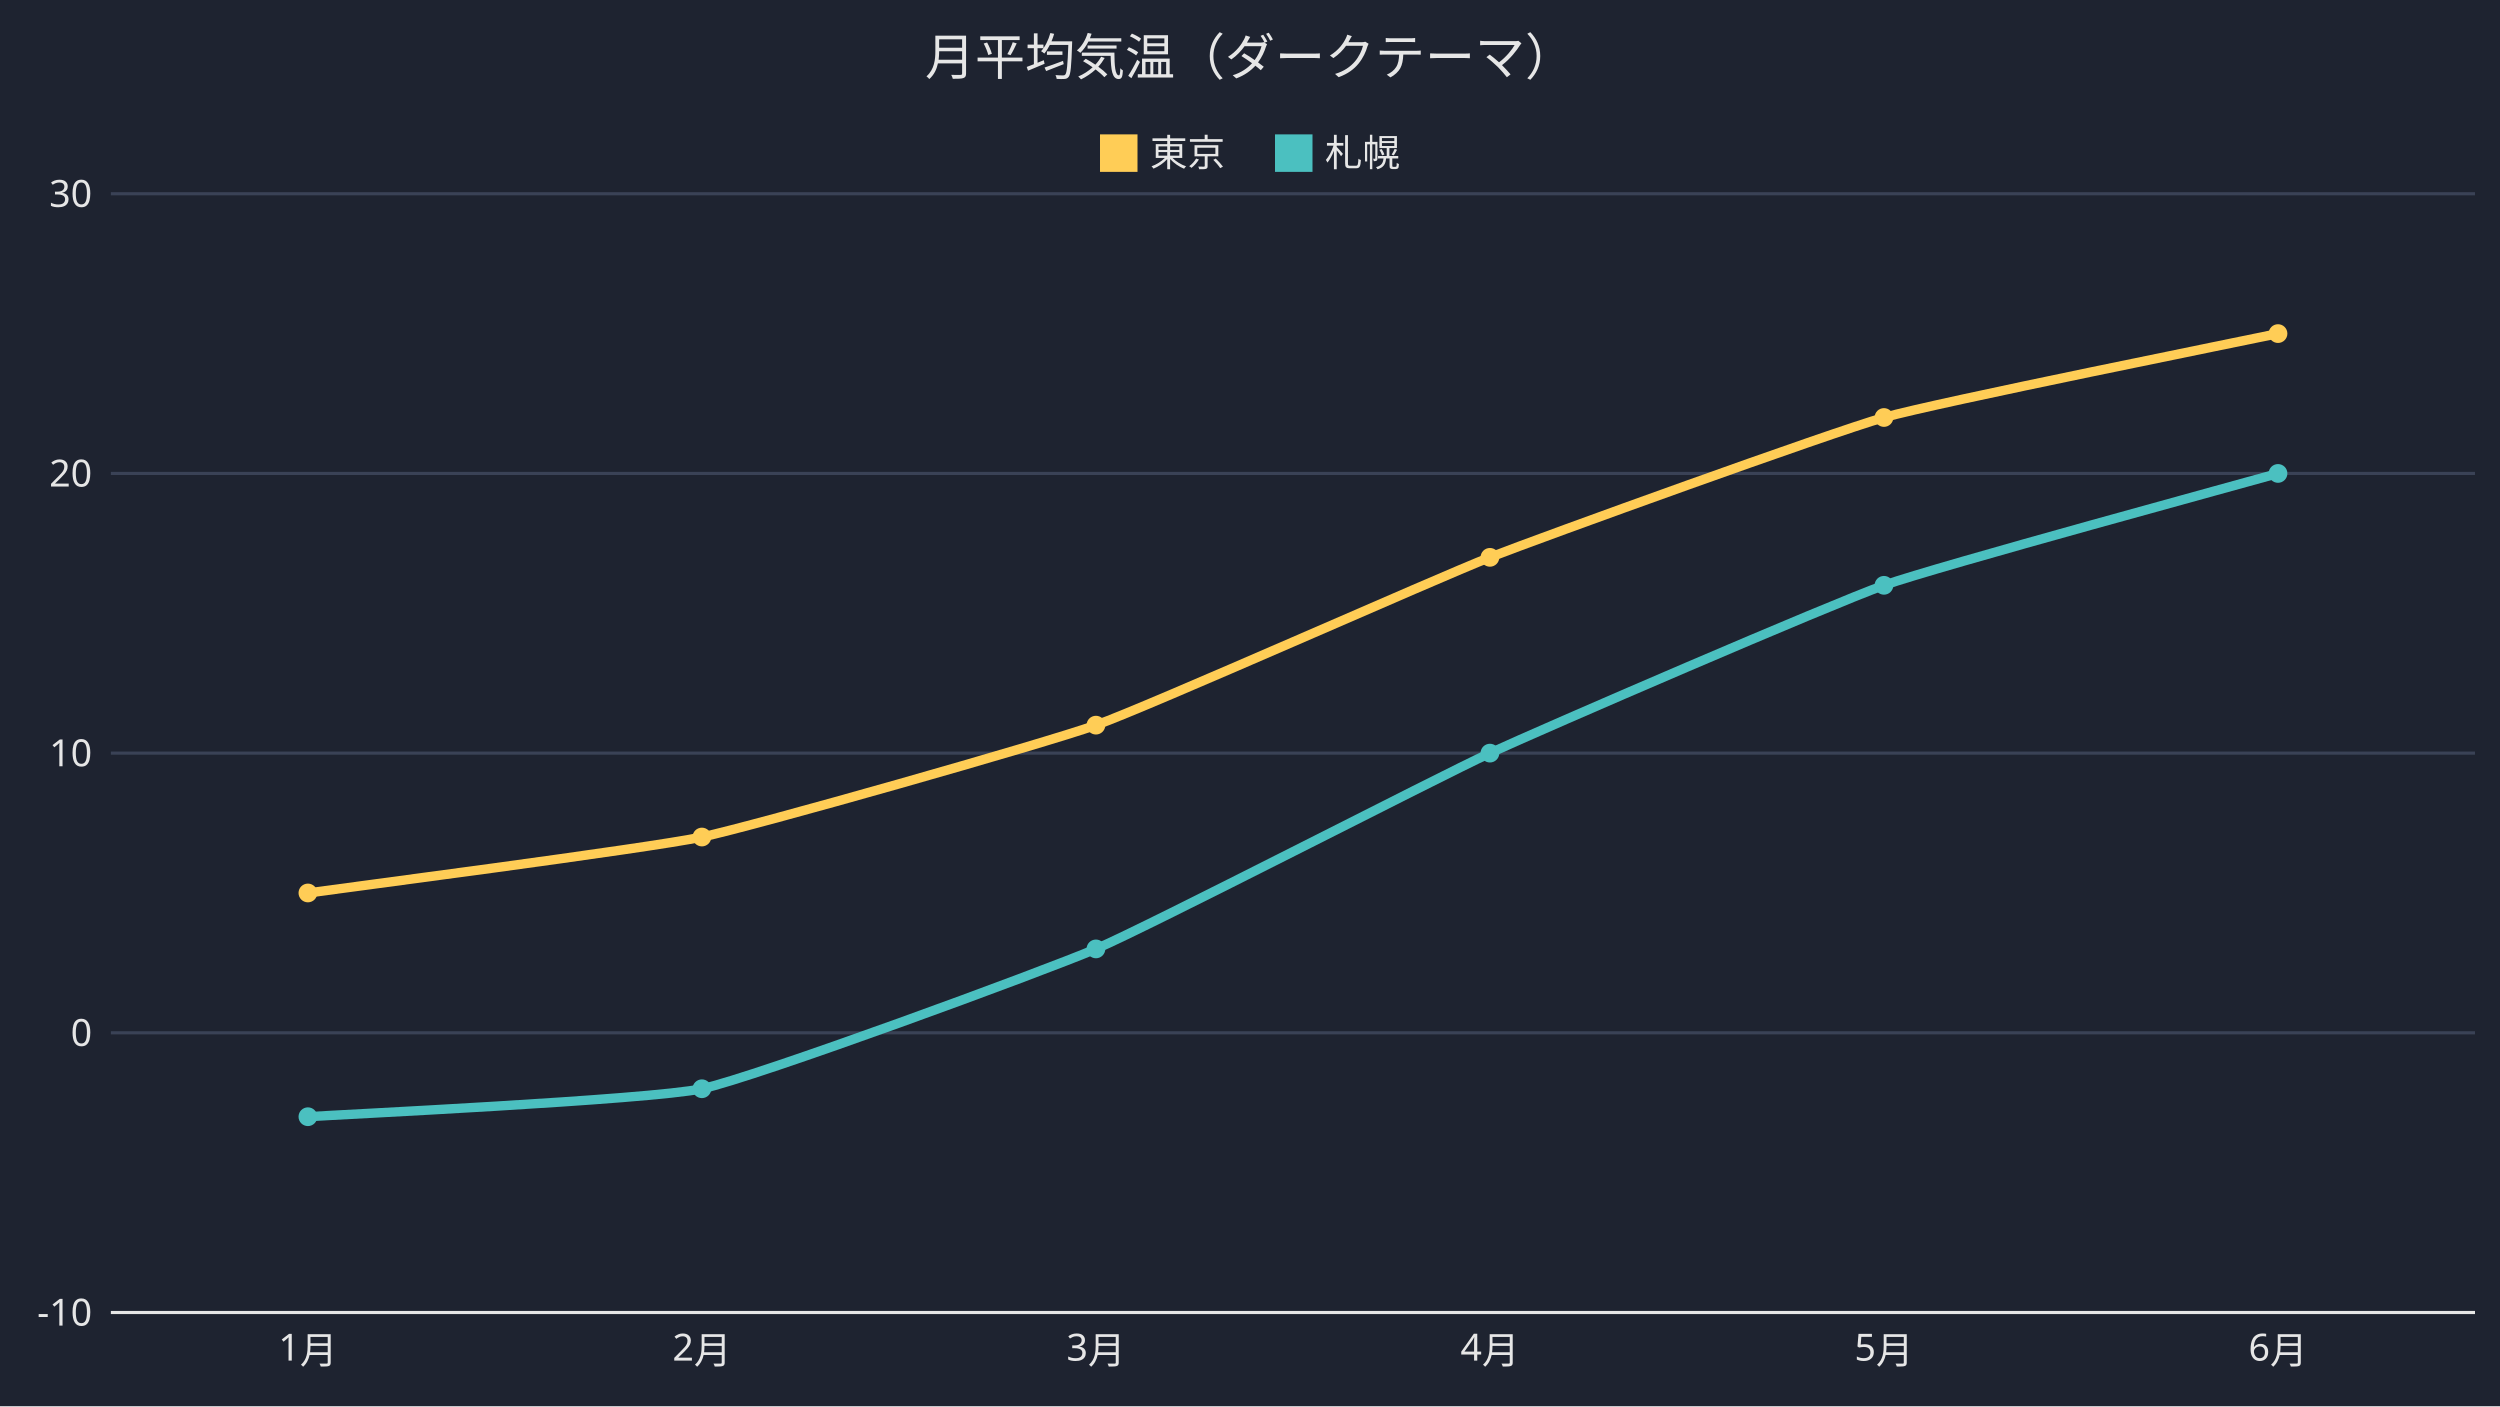
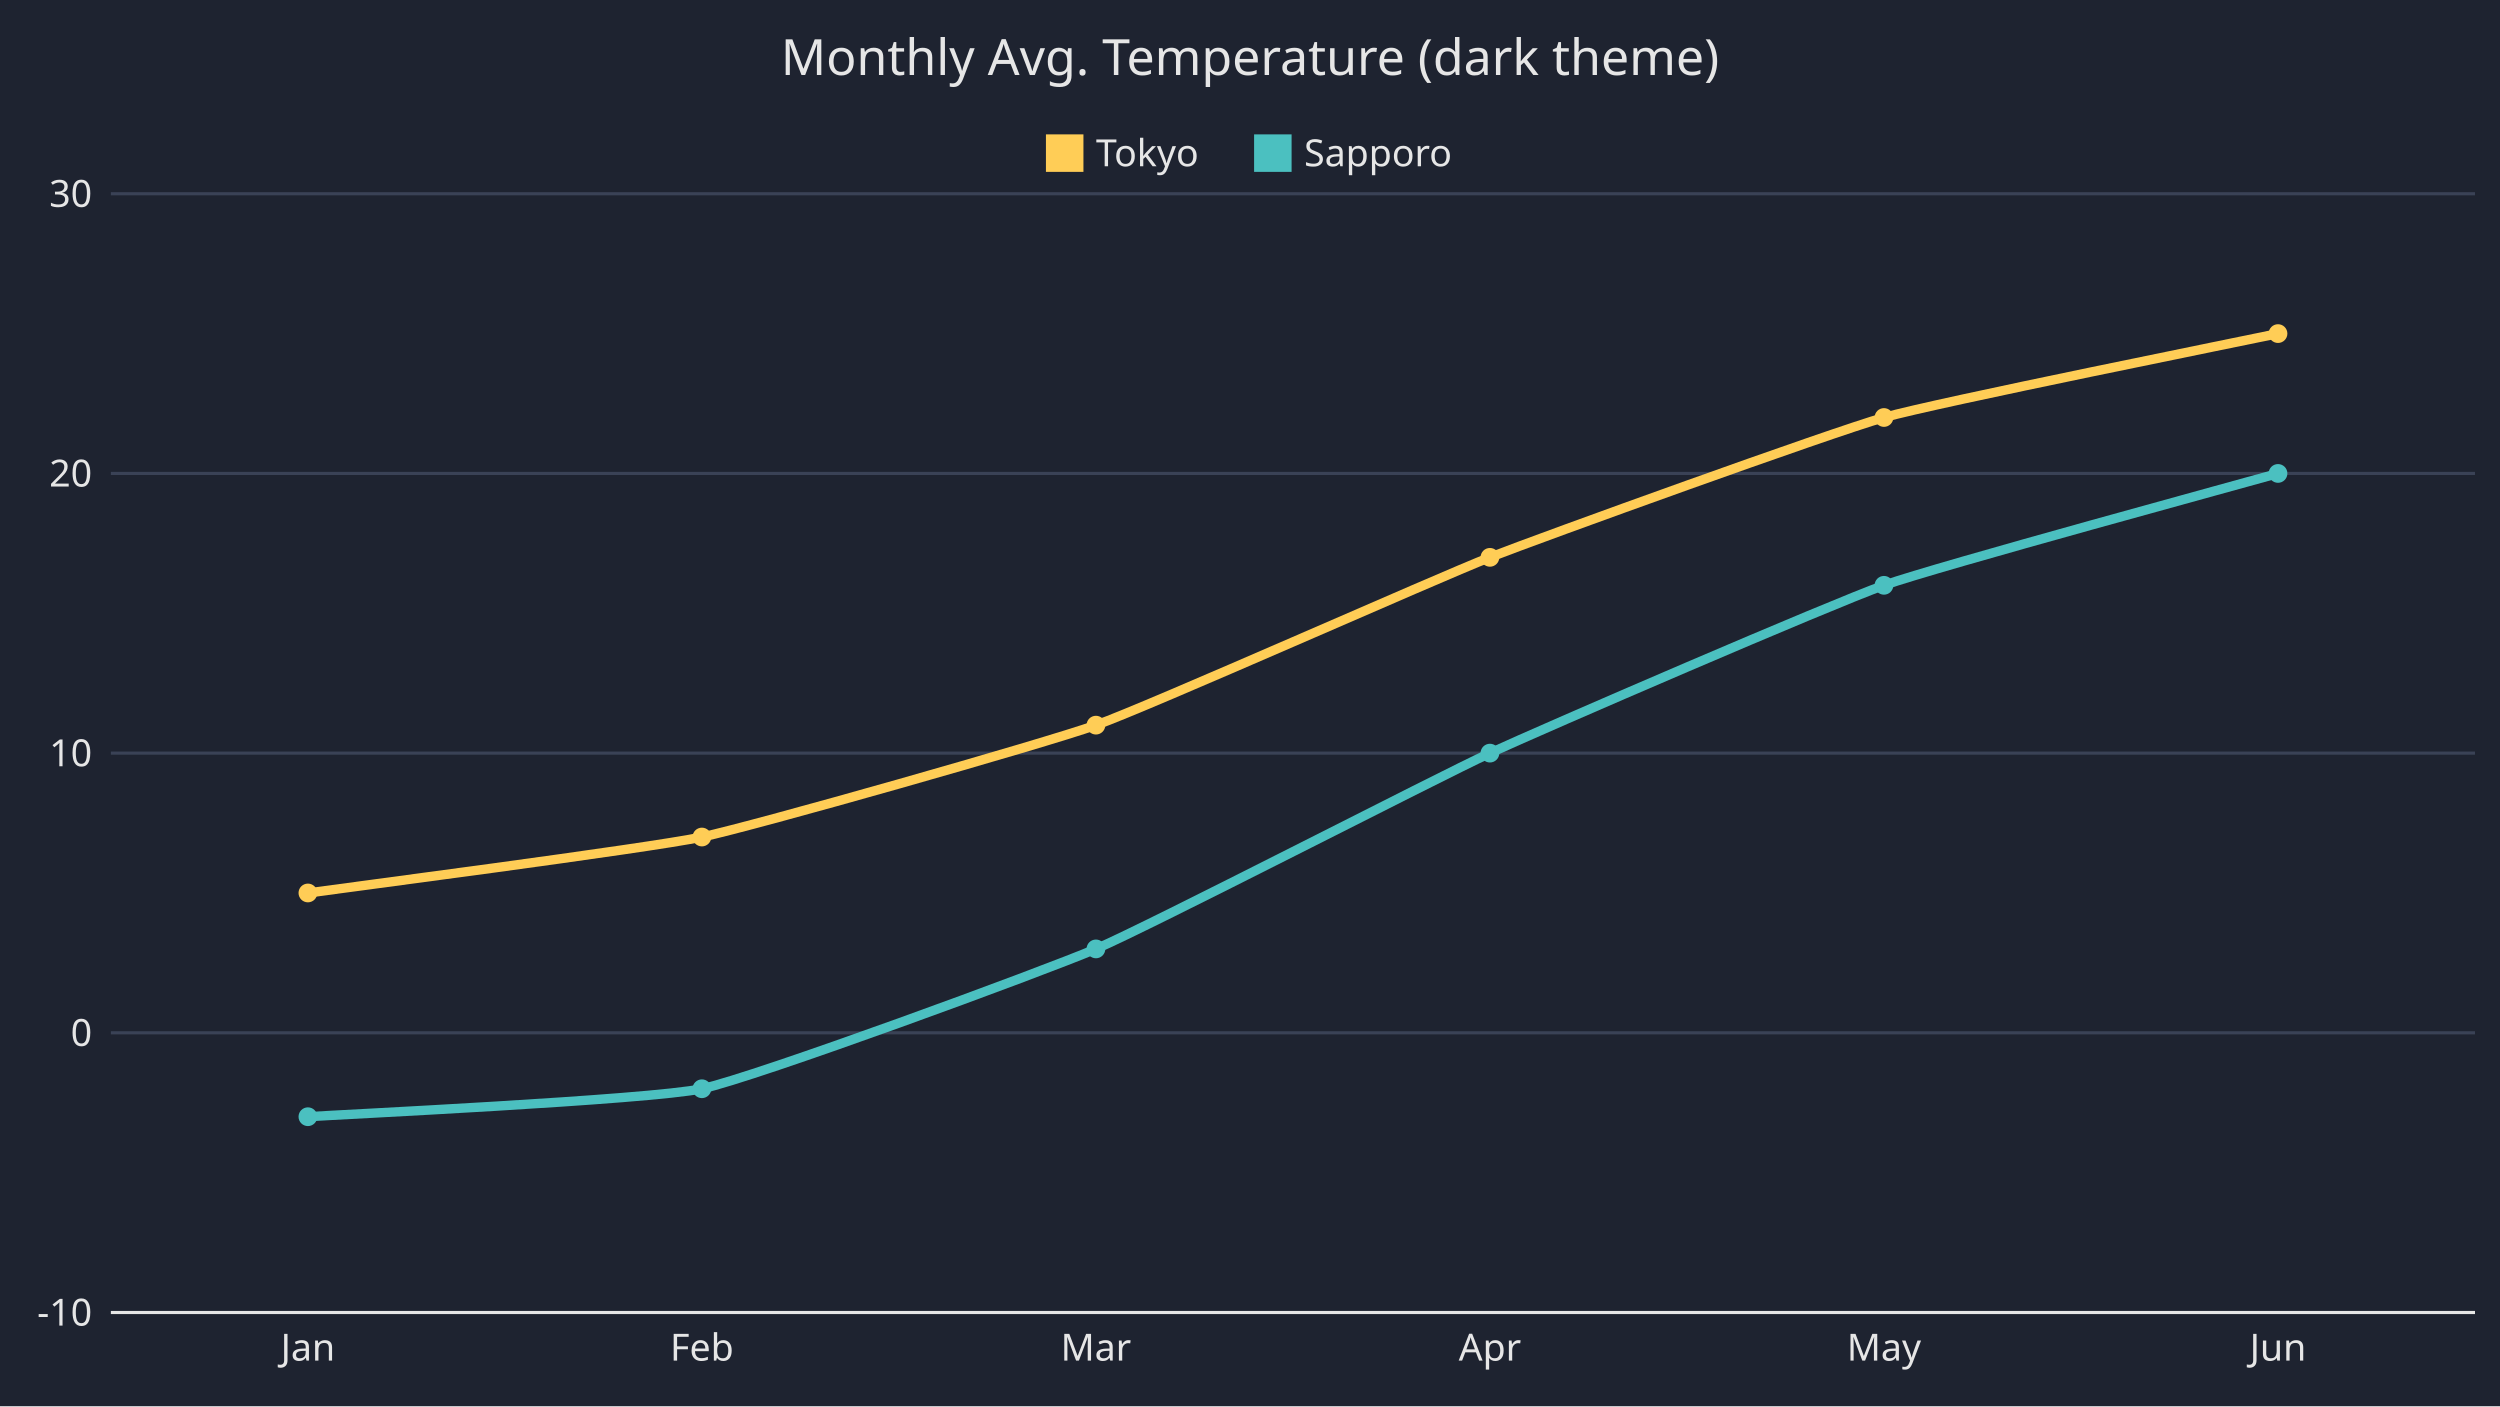
<svg xmlns="http://www.w3.org/2000/svg" width="800" height="450" viewBox="0 0 800 450">
  <rect x="0" y="0" width="800" height="450" fill="#1e2330" />
-   <text x="400" y="24" font-family="Noto Sans JP, sans-serif" font-size="16" text-anchor="middle" fill="#e6e6e6">月平均気温（ダークテーマ）</text>
+   <text x="400" y="24" font-family="Noto Sans JP, sans-serif" font-size="16" text-anchor="middle" fill="#e6e6e6">Monthly Avg. Temperature (dark theme)</text>
  <line x1="35.48" y1="420" x2="792" y2="420" stroke="#3a4256" stroke-width="1" />
  <text x="29.48" y="424.2" font-family="Noto Sans JP, sans-serif" font-size="12" text-anchor="end" fill="#e6e6e6">-10</text>
  <line x1="35.48" y1="330.5" x2="792" y2="330.5" stroke="#3a4256" stroke-width="1" />
  <text x="29.48" y="334.7" font-family="Noto Sans JP, sans-serif" font-size="12" text-anchor="end" fill="#e6e6e6">0</text>
  <line x1="35.48" y1="241" x2="792" y2="241" stroke="#3a4256" stroke-width="1" />
  <text x="29.48" y="245.2" font-family="Noto Sans JP, sans-serif" font-size="12" text-anchor="end" fill="#e6e6e6">10</text>
  <line x1="35.48" y1="151.5" x2="792" y2="151.5" stroke="#3a4256" stroke-width="1" />
  <text x="29.48" y="155.7" font-family="Noto Sans JP, sans-serif" font-size="12" text-anchor="end" fill="#e6e6e6">20</text>
  <line x1="35.48" y1="62" x2="792" y2="62" stroke="#3a4256" stroke-width="1" />
  <text x="29.48" y="66.2" font-family="Noto Sans JP, sans-serif" font-size="12" text-anchor="end" fill="#e6e6e6">30</text>
  <line x1="35.48" y1="420" x2="792" y2="420" stroke="#e6e6e6" stroke-width="1" />
-   <text x="98.53" y="435.4" font-family="Noto Sans JP, sans-serif" font-size="12" text-anchor="middle" fill="#e6e6e6">1月</text>
-   <text x="224.61" y="435.4" font-family="Noto Sans JP, sans-serif" font-size="12" text-anchor="middle" fill="#e6e6e6">2月</text>
-   <text x="350.7" y="435.4" font-family="Noto Sans JP, sans-serif" font-size="12" text-anchor="middle" fill="#e6e6e6">3月</text>
-   <text x="476.78" y="435.4" font-family="Noto Sans JP, sans-serif" font-size="12" text-anchor="middle" fill="#e6e6e6">4月</text>
-   <text x="602.87" y="435.4" font-family="Noto Sans JP, sans-serif" font-size="12" text-anchor="middle" fill="#e6e6e6">5月</text>
-   <text x="728.96" y="435.4" font-family="Noto Sans JP, sans-serif" font-size="12" text-anchor="middle" fill="#e6e6e6">6月</text>
-   <rect x="352" y="43" width="12" height="12" fill="#ffcd56" />
-   <text x="368" y="53.2" font-family="Noto Sans JP, sans-serif" font-size="12" text-anchor="start" fill="#e6e6e6">東京</text>
-   <rect x="408" y="43" width="12" height="12" fill="#4bc0c0" />
-   <text x="424" y="53.2" font-family="Noto Sans JP, sans-serif" font-size="12" text-anchor="start" fill="#e6e6e6">札幌</text>
+   <text x="98.53" y="435.4" font-family="Noto Sans JP, sans-serif" font-size="12" text-anchor="middle" fill="#e6e6e6">Jan</text>
+   <text x="224.61" y="435.4" font-family="Noto Sans JP, sans-serif" font-size="12" text-anchor="middle" fill="#e6e6e6">Feb</text>
+   <text x="350.7" y="435.4" font-family="Noto Sans JP, sans-serif" font-size="12" text-anchor="middle" fill="#e6e6e6">Mar</text>
+   <text x="476.78" y="435.4" font-family="Noto Sans JP, sans-serif" font-size="12" text-anchor="middle" fill="#e6e6e6">Apr</text>
+   <text x="602.87" y="435.4" font-family="Noto Sans JP, sans-serif" font-size="12" text-anchor="middle" fill="#e6e6e6">May</text>
+   <text x="728.96" y="435.4" font-family="Noto Sans JP, sans-serif" font-size="12" text-anchor="middle" fill="#e6e6e6">Jun</text>
+   <rect x="334.7" y="43" width="12" height="12" fill="#ffcd56" />
+   <text x="350.7" y="53.2" font-family="Noto Sans JP, sans-serif" font-size="12" text-anchor="start" fill="#e6e6e6">Tokyo</text>
+   <rect x="401.31" y="43" width="12" height="12" fill="#4bc0c0" />
+   <text x="417.31" y="53.2" font-family="Noto Sans JP, sans-serif" font-size="12" text-anchor="start" fill="#e6e6e6">Sapporo</text>
  <path d="M 98.53 285.75 C 106.93 284.56 207.8 271.43 224.61 267.85 C 241.42 264.27 333.89 238.02 350.7 232.05 C 367.51 226.08 459.97 184.91 476.78 178.35 C 493.6 171.79 586.06 138.37 602.87 133.6 C 619.68 128.83 720.55 108.54 728.96 106.75 " fill="none" stroke="#ffcd56" stroke-width="3" />
  <circle cx="98.53" cy="285.75" r="3" fill="#ffcd56" />
  <circle cx="224.61" cy="267.85" r="3" fill="#ffcd56" />
  <circle cx="350.7" cy="232.05" r="3" fill="#ffcd56" />
  <circle cx="476.78" cy="178.35" r="3" fill="#ffcd56" />
  <circle cx="602.87" cy="133.6" r="3" fill="#ffcd56" />
  <circle cx="728.96" cy="106.75" r="3" fill="#ffcd56" />
  <path d="M 98.53 357.35 C 106.93 356.75 207.8 351.98 224.61 348.4 C 241.42 344.82 333.89 310.81 350.7 303.65 C 367.51 296.49 459.97 248.76 476.78 241 C 493.6 233.24 586.06 193.27 602.87 187.3 C 619.68 181.33 720.55 153.89 728.96 151.5 " fill="none" stroke="#4bc0c0" stroke-width="3" />
  <circle cx="98.53" cy="357.35" r="3" fill="#4bc0c0" />
  <circle cx="224.61" cy="348.4" r="3" fill="#4bc0c0" />
  <circle cx="350.7" cy="303.65" r="3" fill="#4bc0c0" />
  <circle cx="476.78" cy="241" r="3" fill="#4bc0c0" />
  <circle cx="602.87" cy="187.3" r="3" fill="#4bc0c0" />
  <circle cx="728.96" cy="151.5" r="3" fill="#4bc0c0" />
</svg>
